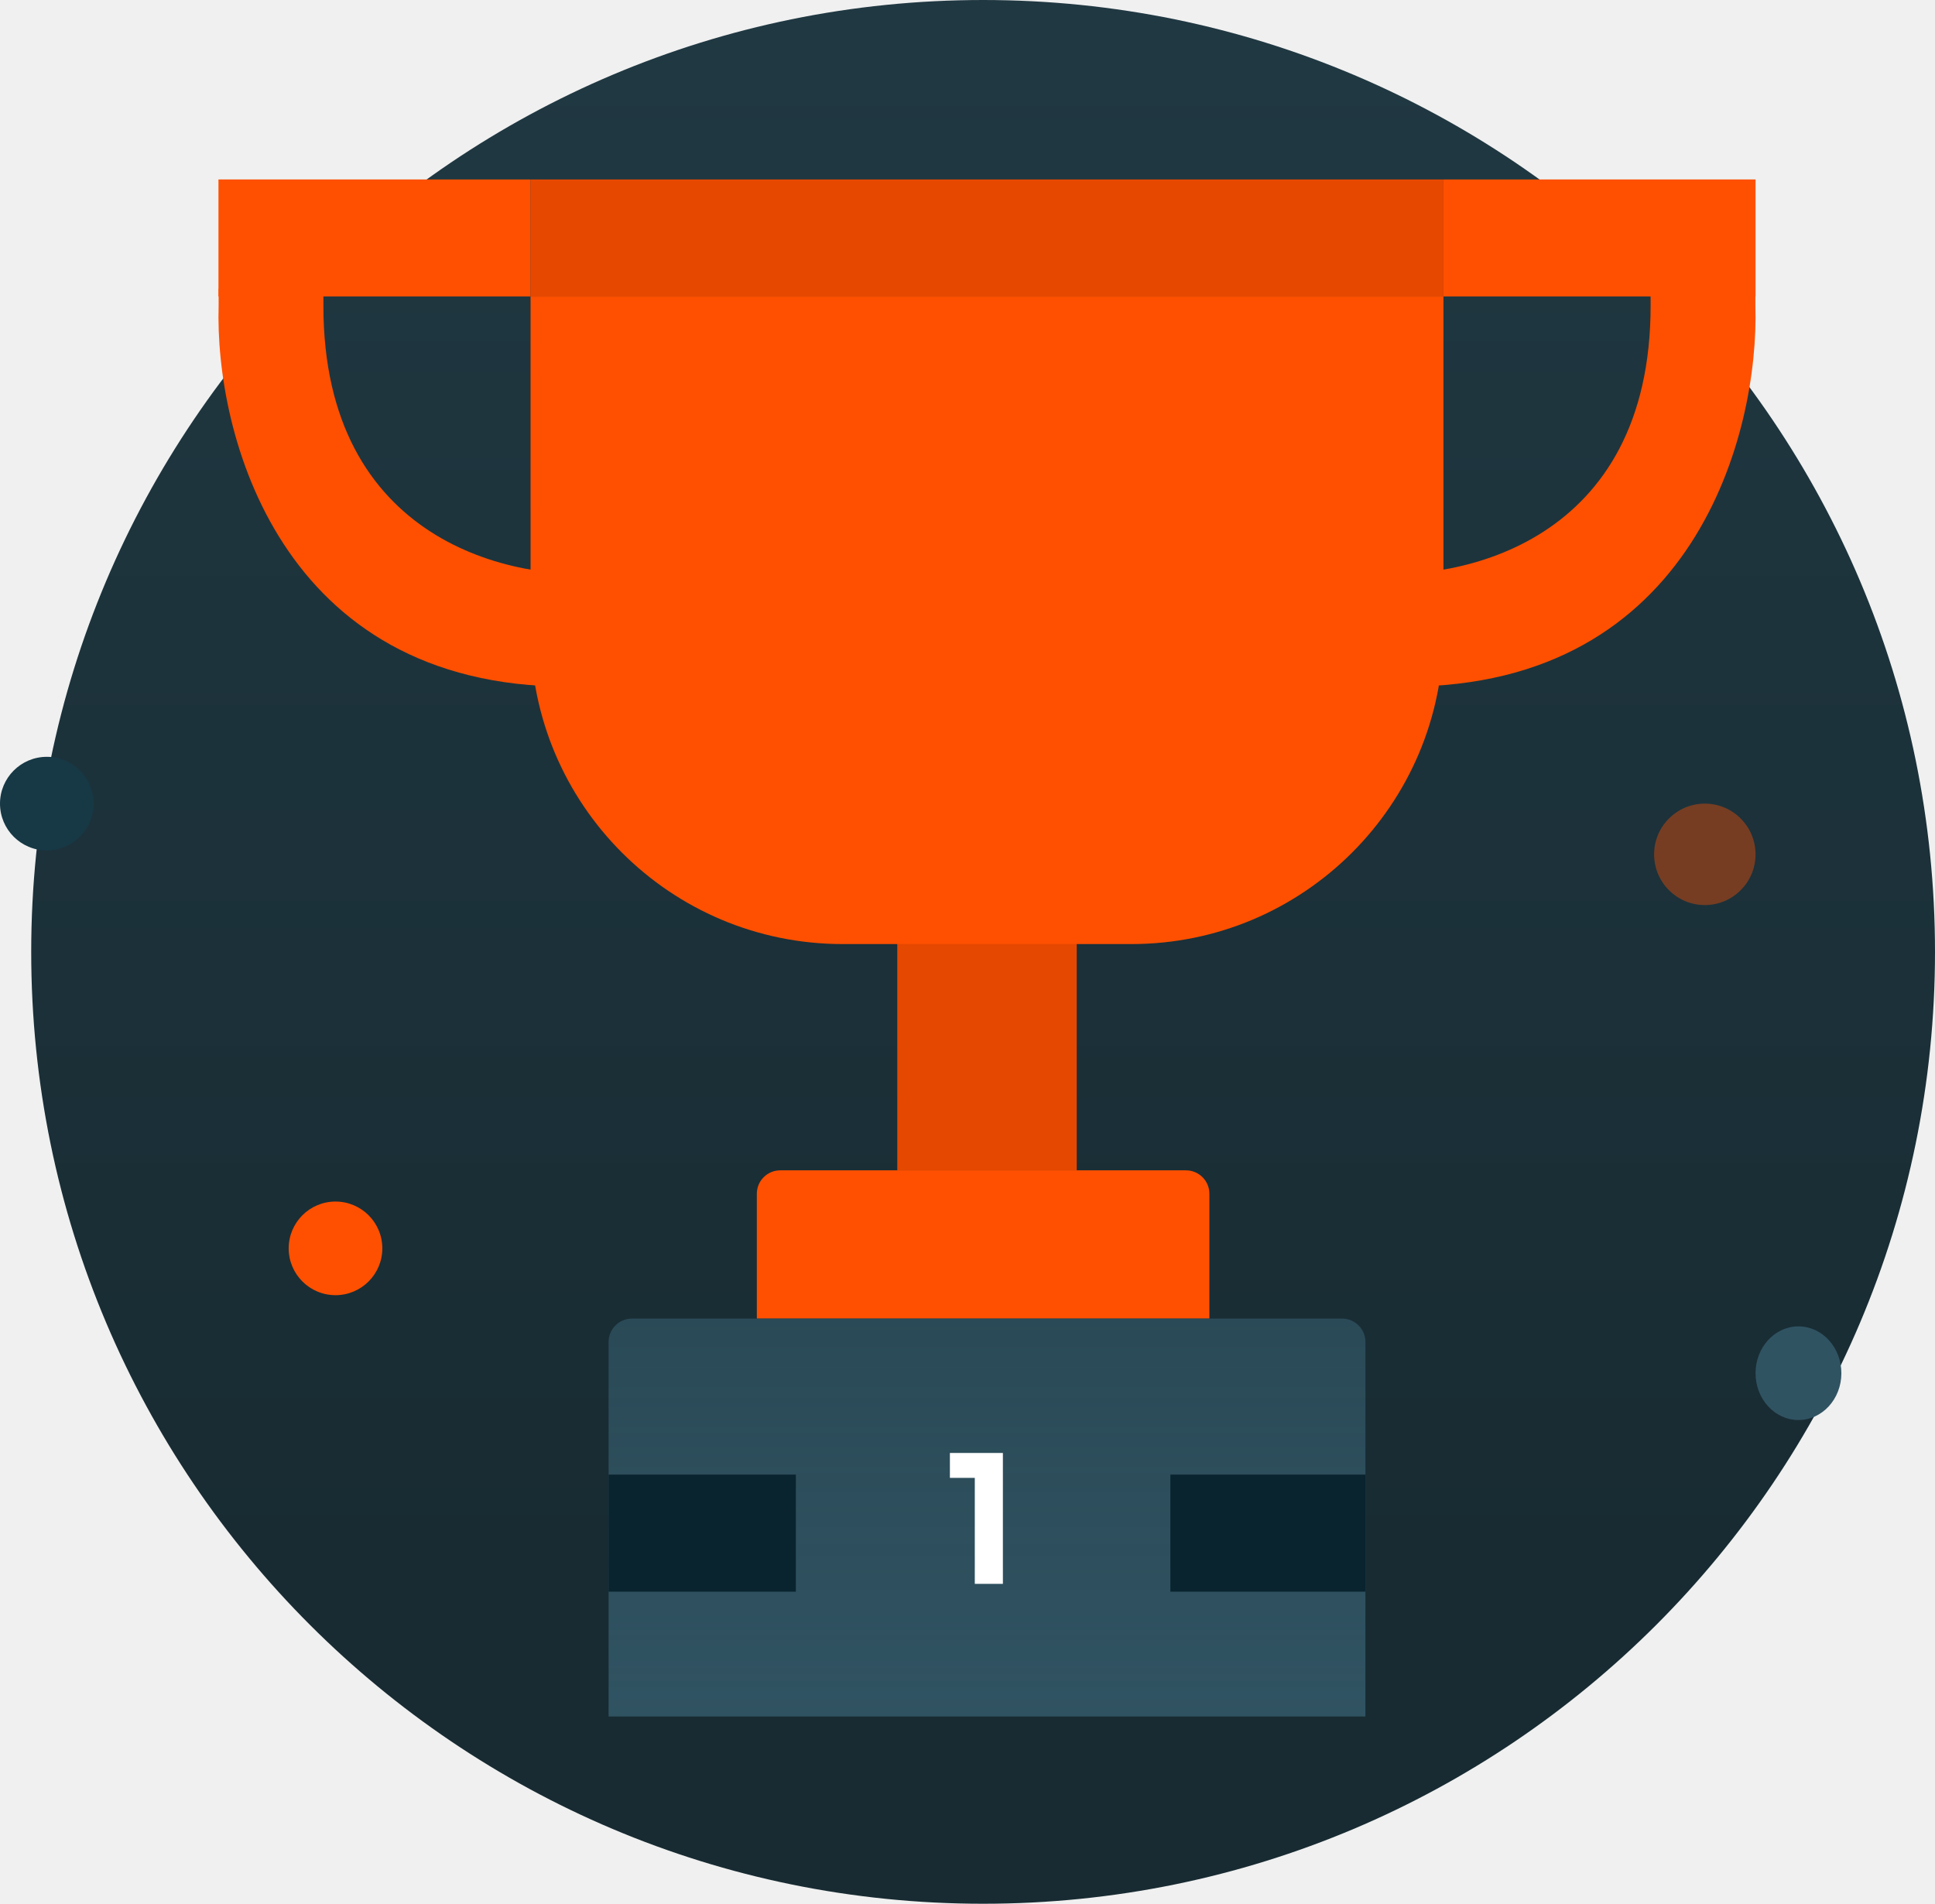
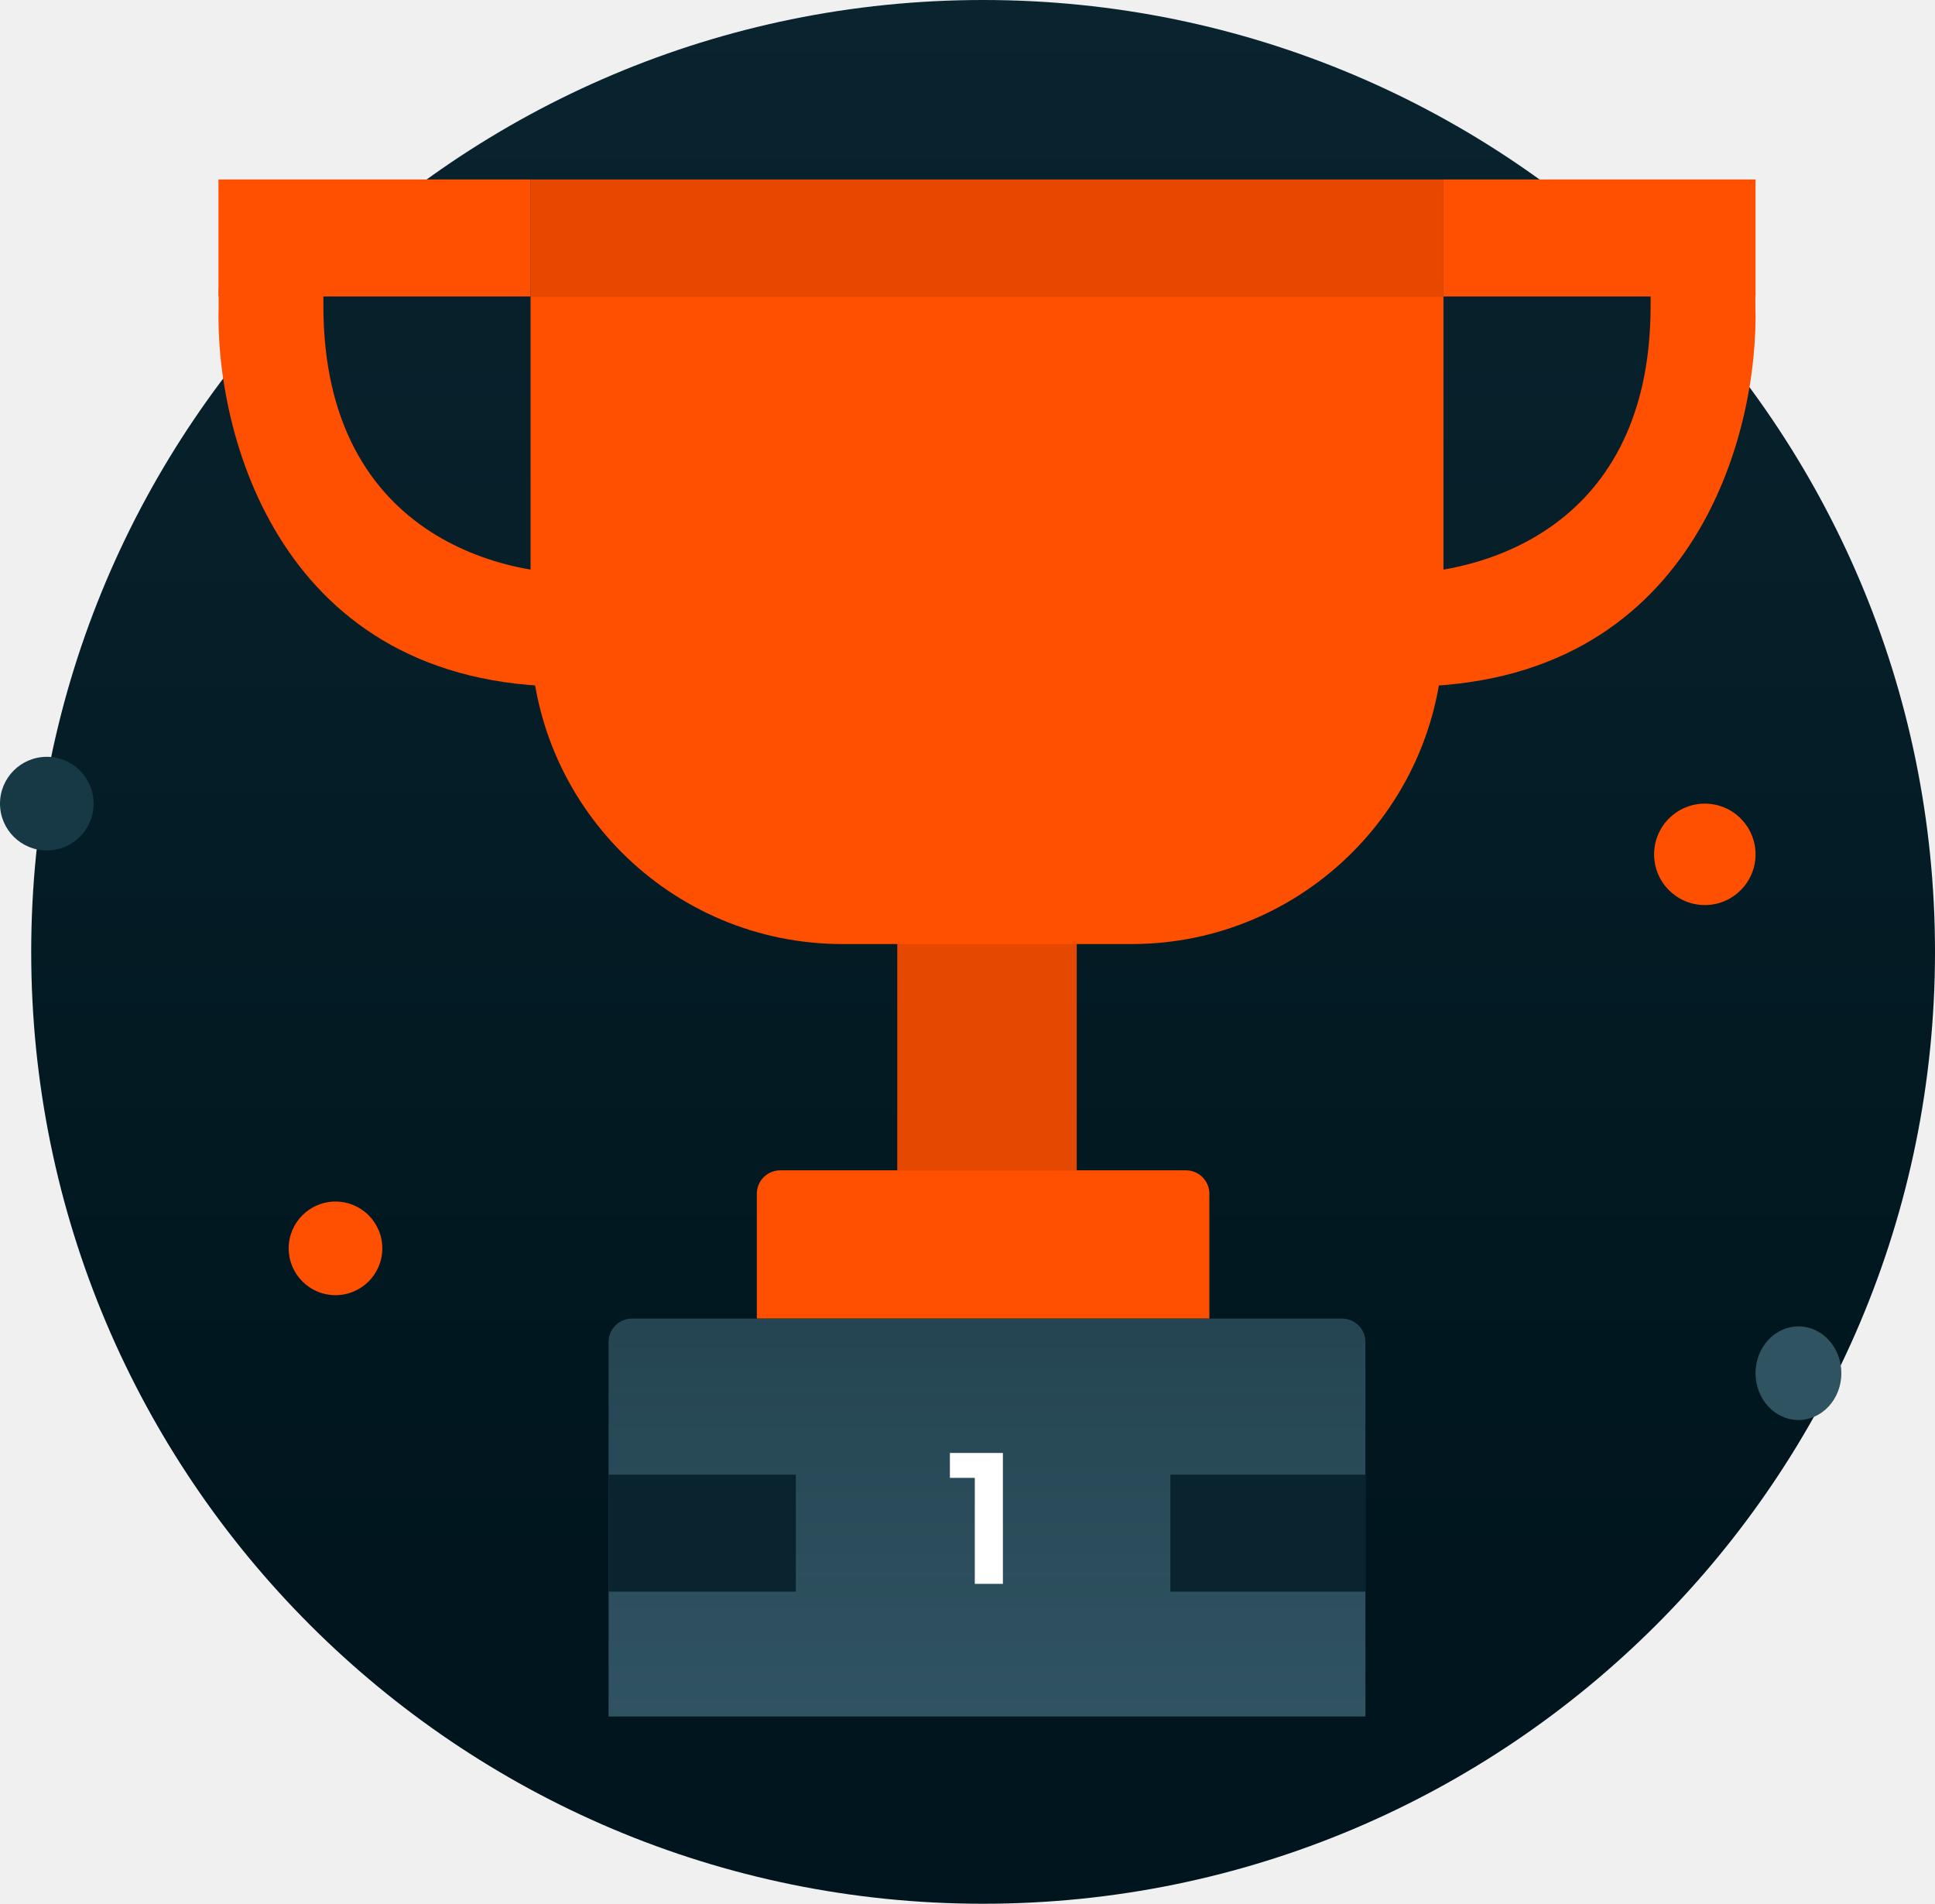
<svg xmlns="http://www.w3.org/2000/svg" width="248" height="244" viewBox="0 0 248 244" fill="none">
-   <circle cx="126" cy="122" r="122" fill="url(#paint0_linear)" fill-opacity="0.9" />
+   <circle cx="126" cy="122" r="122" fill="url(#paint0_linear)" fillOpacity="0.9" />
  <rect x="68" y="23" width="117" height="15" fill="#E64800" />
  <rect x="28" y="23" width="40" height="15" fill="#FE5000" />
  <rect x="185" y="23" width="40" height="15" fill="#FE5000" />
  <path d="M72.778 88C35.779 88 27.523 55.457 28.021 39.186V37H41.448V39.186C41.448 69.494 65.816 74.643 78 73.429V88H72.778Z" fill="#FE5000" />
  <path d="M180.222 88C217.221 88 225.477 55.457 224.979 39.186V37H211.552V39.186C211.552 69.494 187.184 74.643 175 73.429V88H180.222Z" fill="#FE5000" />
  <rect x="115" y="117" width="23" height="33" fill="#E54800" />
  <path d="M68 38H185V81C185 103.091 167.091 121 145 121H108C85.909 121 68 103.091 68 81V38Z" fill="#FE5000" />
  <path d="M97 153C97 151.343 98.343 150 100 150H152C153.657 150 155 151.343 155 153V169H97V153Z" fill="#FE5000" />
  <path d="M78 172C78 170.343 79.343 169 81 169H172C173.657 169 175 170.343 175 172V220H78V172Z" fill="url(#paint1_linear)" />
  <rect x="150" y="189" width="25" height="15" fill="#09242F" />
  <rect x="78" y="189" width="24" height="15" fill="#09242F" />
  <path d="M121.744 186.224H128.536V203H124.936V189.416H121.744V186.224Z" fill="white" />
  <circle cx="6" cy="103" r="6" fill="#173845" />
  <circle cx="43" cy="160" r="6" fill="#FE5000" />
-   <circle cx="218.5" cy="109.5" r="6.5" fill="#FE5000" fill-opacity="0.4" />
+   <circle cx="218.5" cy="109.5" r="6.5" fill="#FE5000" fillOpacity="0.4" />
  <ellipse cx="230.5" cy="176" rx="5.5" ry="6" fill="#305362" />
  <defs>
    <linearGradient id="paint0_linear" x1="126" y1="0" x2="126" y2="244" gradientUnits="userSpaceOnUse">
      <stop stop-color="#09242F" />
      <stop offset="0.833" stop-color="#00151D" />
    </linearGradient>
    <linearGradient id="paint1_linear" x1="126.5" y1="169" x2="126.5" y2="220" gradientUnits="userSpaceOnUse">
      <stop stop-color="#305362" stop-opacity="0.76" />
      <stop offset="1" stop-color="#305362" />
    </linearGradient>
  </defs>
</svg>
